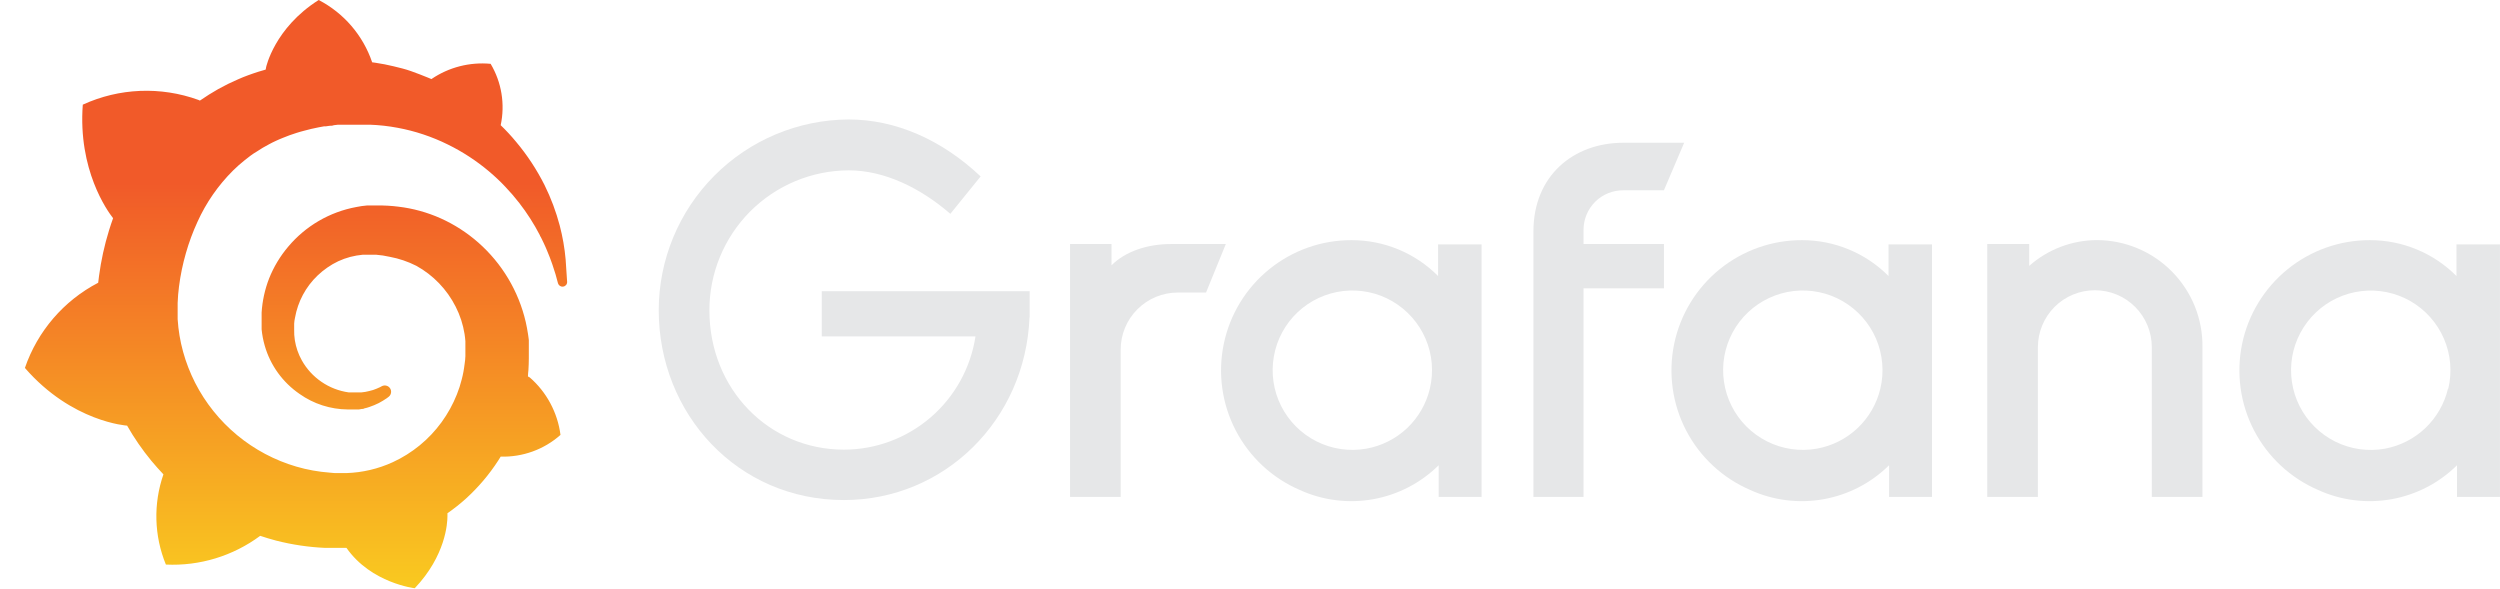
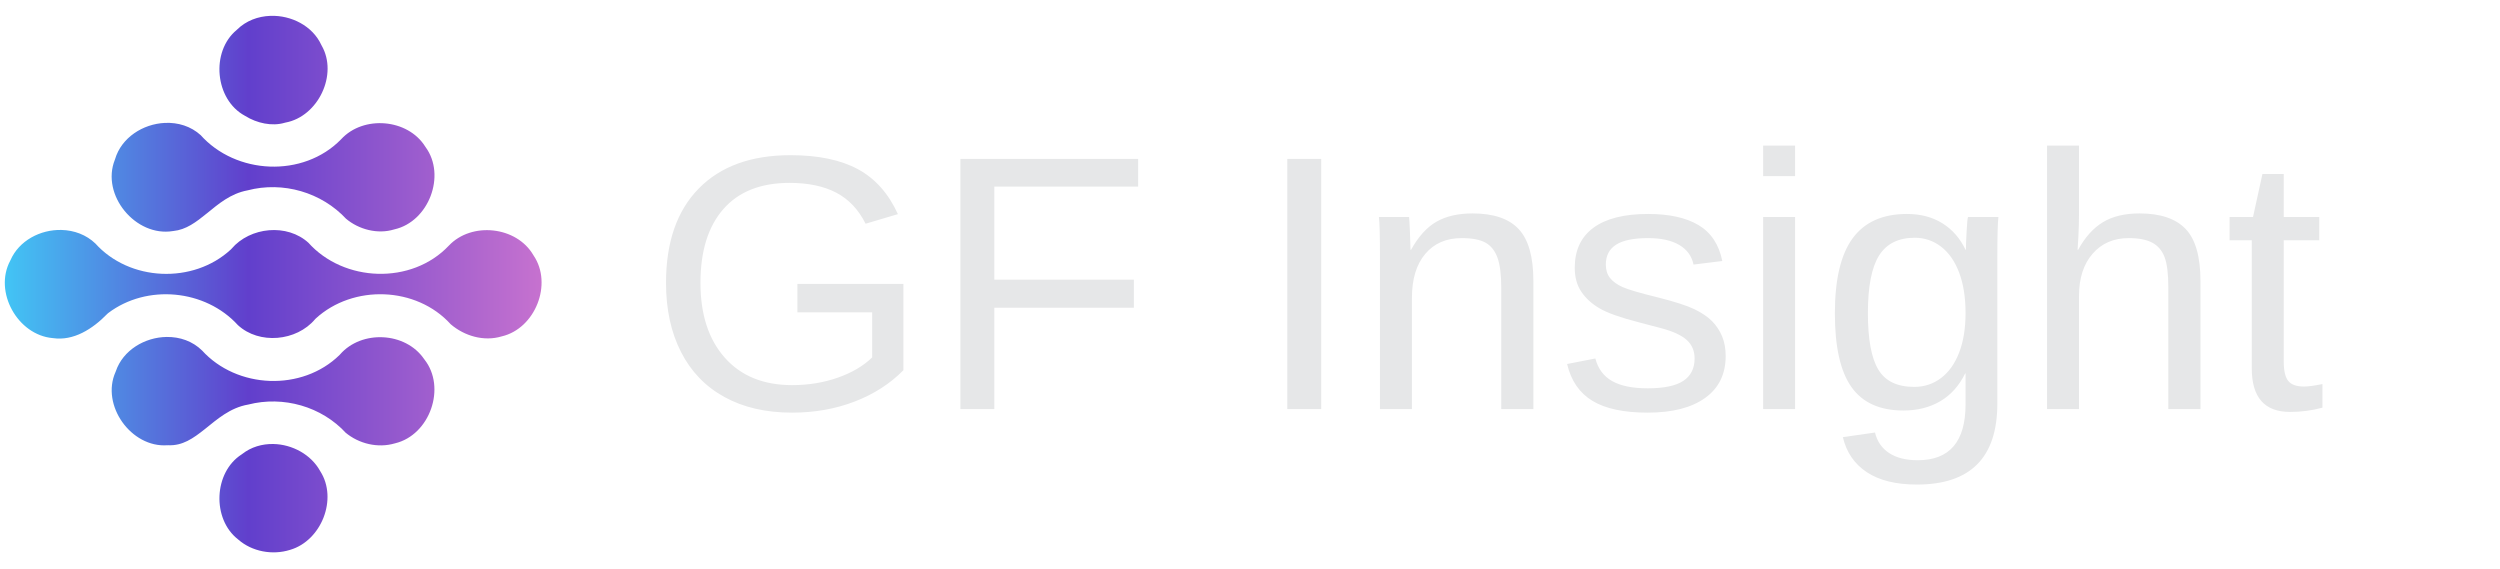
- <svg xmlns="http://www.w3.org/2000/svg" width="51" height="12" viewBox="0 0 51 12" fill="none">
-   <g id="Group">
-     <g id="Group_2">
-       <path id="Vector" d="M21.002 6.473C20.919 8.568 19.269 10.201 17.215 10.201C15.048 10.201 13.438 8.448 13.438 6.327C13.439 5.299 13.847 4.313 14.573 3.584C15.298 2.855 16.283 2.443 17.311 2.437C18.271 2.437 19.21 2.85 20.005 3.599L19.387 4.362C18.778 3.835 18.045 3.475 17.313 3.475C16.557 3.478 15.834 3.781 15.301 4.316C14.769 4.852 14.47 5.577 14.472 6.333C14.472 7.933 15.679 9.173 17.217 9.173C17.867 9.172 18.494 8.938 18.986 8.514C19.478 8.09 19.802 7.504 19.9 6.862H16.764V5.94H21.005V6.477L21.002 6.473Z" fill="#E6E7E8" />
-       <path id="Vector_2" d="M24.603 5.968H24.024C23.716 5.968 23.421 6.091 23.203 6.309C22.985 6.527 22.862 6.822 22.862 7.13V10.137H21.829V4.978H22.675V5.412C22.954 5.133 23.397 4.978 23.893 4.978H25.007L24.603 5.968Z" fill="#E6E7E8" />
-       <path id="Vector_3" d="M30.226 10.137H29.349V9.491C28.984 9.852 28.517 10.094 28.012 10.184C27.506 10.274 26.985 10.209 26.517 9.996C25.954 9.754 25.493 9.326 25.21 8.783C24.927 8.24 24.84 7.616 24.965 7.016C25.089 6.417 25.416 5.879 25.892 5.493C26.367 5.107 26.961 4.897 27.573 4.899C27.901 4.899 28.226 4.963 28.529 5.089C28.831 5.214 29.106 5.399 29.337 5.631V4.986H30.224V10.151L30.226 10.137ZM29.169 7.929C29.25 7.588 29.22 7.231 29.081 6.909C28.943 6.588 28.704 6.32 28.401 6.144C28.099 5.969 27.747 5.897 27.4 5.937C27.052 5.978 26.727 6.129 26.472 6.369C26.218 6.609 26.047 6.925 25.987 7.27C25.926 7.614 25.978 7.97 26.135 8.282C26.293 8.595 26.546 8.848 26.859 9.005C27.172 9.162 27.527 9.214 27.872 9.153C28.184 9.098 28.473 8.952 28.704 8.735C28.934 8.517 29.096 8.237 29.169 7.929Z" fill="#E6E7E8" />
-       <path id="Vector_4" d="M32.304 4.689V4.978H33.945V5.882H32.304V10.137H31.282V4.72C31.282 3.585 32.097 2.912 33.118 2.912H34.357L33.944 3.882H33.118C33.012 3.881 32.906 3.901 32.807 3.941C32.708 3.981 32.618 4.04 32.543 4.115C32.467 4.19 32.407 4.28 32.366 4.378C32.325 4.477 32.304 4.582 32.304 4.689Z" fill="#E6E7E8" />
-       <path id="Vector_5" d="M39.414 10.137H38.537V9.491C38.172 9.852 37.706 10.094 37.2 10.184C36.694 10.274 36.173 10.209 35.706 9.996C35.143 9.754 34.681 9.326 34.398 8.783C34.115 8.24 34.029 7.616 34.153 7.016C34.277 6.417 34.605 5.879 35.08 5.493C35.556 5.107 36.15 4.897 36.762 4.899C37.09 4.899 37.414 4.963 37.717 5.089C38.02 5.214 38.295 5.399 38.526 5.631V4.986H39.413V10.151L39.414 10.137ZM38.359 7.929C38.44 7.588 38.409 7.231 38.271 6.909C38.133 6.588 37.894 6.32 37.591 6.144C37.288 5.969 36.937 5.897 36.589 5.937C36.242 5.978 35.917 6.129 35.662 6.369C35.407 6.609 35.237 6.925 35.176 7.27C35.116 7.614 35.168 7.97 35.325 8.282C35.482 8.595 35.736 8.848 36.049 9.005C36.362 9.162 36.717 9.214 37.061 9.153C37.373 9.098 37.663 8.952 37.893 8.735C38.124 8.517 38.286 8.237 38.359 7.929Z" fill="#E6E7E8" />
-       <path id="Vector_6" d="M44.93 7.083V10.137H43.897V7.083C43.897 6.775 43.775 6.479 43.557 6.261C43.339 6.043 43.044 5.921 42.735 5.921C42.427 5.921 42.131 6.043 41.913 6.261C41.696 6.479 41.573 6.775 41.573 7.083V10.137H40.54V4.978H41.396V5.424C41.778 5.086 42.27 4.899 42.779 4.898C43.064 4.899 43.346 4.956 43.609 5.067C43.872 5.177 44.11 5.339 44.31 5.542C44.51 5.745 44.668 5.986 44.775 6.25C44.881 6.515 44.934 6.798 44.93 7.083Z" fill="#E6E7E8" />
-       <path id="Vector_7" d="M51 10.137H50.123V9.491C49.758 9.852 49.292 10.094 48.786 10.184C48.28 10.274 47.759 10.209 47.291 9.996C46.729 9.754 46.267 9.326 45.984 8.783C45.701 8.24 45.615 7.616 45.739 7.016C45.863 6.417 46.191 5.879 46.666 5.493C47.141 5.107 47.736 4.897 48.348 4.899C48.675 4.899 49 4.963 49.303 5.089C49.606 5.214 49.881 5.399 50.112 5.631V4.986H50.999V10.151L51 10.137ZM49.945 7.929C50.026 7.588 49.995 7.23 49.856 6.909C49.717 6.587 49.478 6.319 49.175 6.144C48.871 5.97 48.52 5.897 48.172 5.939C47.824 5.98 47.499 6.132 47.245 6.373C46.991 6.614 46.821 6.931 46.761 7.276C46.702 7.621 46.755 7.976 46.913 8.288C47.072 8.601 47.327 8.853 47.64 9.009C47.954 9.165 48.309 9.215 48.654 9.153C48.964 9.095 49.25 8.949 49.478 8.732C49.706 8.514 49.866 8.235 49.939 7.929H49.945Z" fill="#E6E7E8" />
-     </g>
-     <path id="Vector_8" d="M11.539 5.294C11.519 5.061 11.478 4.83 11.419 4.603C11.344 4.318 11.24 4.041 11.109 3.776C10.95 3.46 10.755 3.163 10.528 2.893C10.43 2.774 10.325 2.661 10.214 2.554C10.306 2.126 10.233 1.678 10.009 1.302C9.582 1.262 9.155 1.372 8.801 1.613L8.724 1.581C8.615 1.535 8.501 1.494 8.385 1.451C8.268 1.409 8.15 1.382 8.028 1.352C7.907 1.322 7.783 1.299 7.658 1.28L7.592 1.271C7.406 0.722 7.015 0.267 6.501 0C5.597 0.572 5.428 1.373 5.428 1.373C5.428 1.373 5.428 1.391 5.419 1.42L5.269 1.464C5.199 1.485 5.132 1.511 5.062 1.535C4.992 1.56 4.925 1.588 4.857 1.618C4.719 1.677 4.585 1.743 4.454 1.816C4.327 1.888 4.201 1.967 4.078 2.052L4.047 2.038C3.279 1.76 2.432 1.794 1.689 2.135C1.589 3.463 2.187 4.3 2.307 4.451C2.277 4.534 2.25 4.616 2.224 4.7C2.13 5.004 2.062 5.315 2.02 5.63C2.013 5.675 2.008 5.722 2.003 5.768C1.3 6.134 0.765 6.757 0.508 7.506C1.471 8.614 2.593 8.683 2.593 8.683C2.738 8.937 2.904 9.178 3.09 9.403C3.168 9.497 3.251 9.589 3.334 9.677C3.126 10.276 3.143 10.93 3.384 11.517C4.073 11.55 4.753 11.342 5.308 10.931C5.415 10.967 5.522 10.999 5.632 11.028C5.96 11.112 6.296 11.162 6.635 11.177C6.719 11.177 6.803 11.177 6.893 11.177H7.015H7.068C7.572 11.898 8.461 12 8.461 12C9.092 11.334 9.128 10.674 9.128 10.53V10.501C9.128 10.491 9.128 10.481 9.128 10.47C9.261 10.378 9.387 10.278 9.507 10.17C9.758 9.941 9.979 9.681 10.164 9.395L10.214 9.315C10.662 9.328 11.098 9.17 11.434 8.872C11.375 8.416 11.15 7.996 10.802 7.695H10.793L10.785 7.688L10.77 7.678C10.77 7.633 10.777 7.589 10.78 7.549C10.785 7.469 10.788 7.389 10.788 7.309V7.18V7.129V7.062C10.788 7.039 10.788 7.018 10.788 6.998C10.788 6.977 10.788 6.956 10.788 6.936L10.78 6.874L10.771 6.812C10.759 6.73 10.743 6.649 10.725 6.568C10.579 5.939 10.24 5.373 9.756 4.947C9.527 4.746 9.27 4.58 8.992 4.455C8.717 4.332 8.425 4.251 8.126 4.216C7.985 4.198 7.843 4.19 7.7 4.192H7.594H7.543H7.485C7.413 4.198 7.341 4.208 7.27 4.223C6.726 4.323 6.233 4.61 5.877 5.035C5.714 5.228 5.583 5.446 5.49 5.68C5.403 5.903 5.352 6.137 5.337 6.375C5.337 6.432 5.337 6.49 5.337 6.546C5.337 6.56 5.337 6.574 5.337 6.588V6.635C5.337 6.662 5.337 6.69 5.337 6.717C5.348 6.831 5.369 6.943 5.401 7.053C5.516 7.454 5.768 7.801 6.112 8.037C6.399 8.24 6.742 8.35 7.093 8.353H7.213H7.263H7.277H7.292H7.322L7.379 8.343C7.397 8.343 7.415 8.343 7.433 8.331C7.468 8.324 7.503 8.314 7.536 8.302C7.601 8.28 7.665 8.254 7.726 8.223C7.783 8.193 7.838 8.16 7.89 8.124L7.933 8.091C7.957 8.071 7.973 8.042 7.977 8.011C7.982 7.98 7.975 7.948 7.958 7.922C7.94 7.895 7.914 7.876 7.883 7.868C7.853 7.86 7.82 7.863 7.792 7.877L7.753 7.898C7.707 7.92 7.66 7.939 7.611 7.956C7.56 7.971 7.508 7.984 7.455 7.994L7.372 8.005H7.331H7.25H7.199H7.181H7.159H7.114C6.915 7.977 6.725 7.904 6.559 7.79C6.393 7.677 6.255 7.527 6.157 7.351C6.086 7.224 6.038 7.086 6.015 6.942C6.003 6.869 5.999 6.794 6.001 6.72C6.001 6.699 6.001 6.68 6.001 6.659V6.632C6.001 6.622 6.001 6.613 6.001 6.602C6.001 6.562 6.011 6.522 6.018 6.482C6.076 6.153 6.237 5.851 6.479 5.62C6.541 5.561 6.607 5.507 6.678 5.458C6.748 5.409 6.823 5.366 6.901 5.329C6.98 5.293 7.061 5.263 7.145 5.241C7.23 5.219 7.316 5.204 7.403 5.196C7.447 5.196 7.491 5.196 7.532 5.196H7.633H7.669C7.764 5.203 7.858 5.218 7.951 5.239C8.14 5.274 8.323 5.336 8.494 5.423C8.839 5.614 9.117 5.904 9.295 6.255C9.385 6.431 9.446 6.619 9.477 6.814C9.485 6.863 9.49 6.912 9.494 6.961V6.999V7.036C9.495 7.049 9.495 7.061 9.494 7.074C9.495 7.085 9.495 7.097 9.494 7.109V7.177C9.494 7.202 9.494 7.24 9.494 7.265C9.494 7.319 9.485 7.372 9.478 7.426C9.472 7.48 9.463 7.532 9.454 7.585C9.445 7.638 9.432 7.69 9.419 7.741C9.393 7.845 9.36 7.948 9.32 8.047C9.24 8.248 9.135 8.438 9.008 8.613C8.751 8.966 8.408 9.247 8.012 9.429C7.715 9.565 7.394 9.64 7.068 9.651H6.904C6.845 9.651 6.787 9.651 6.729 9.642C6.498 9.625 6.269 9.584 6.046 9.519C5.604 9.39 5.192 9.171 4.837 8.877C4.482 8.583 4.19 8.219 3.98 7.808C3.878 7.606 3.795 7.394 3.735 7.176C3.675 6.958 3.638 6.736 3.624 6.511V6.468V6.264C3.624 6.237 3.624 6.21 3.624 6.181C3.628 6.068 3.637 5.955 3.652 5.843C3.666 5.729 3.686 5.615 3.709 5.501C3.732 5.387 3.761 5.275 3.792 5.165C3.854 4.947 3.933 4.733 4.028 4.527C4.204 4.136 4.451 3.78 4.756 3.477C4.829 3.405 4.906 3.337 4.986 3.273C5.065 3.21 5.147 3.144 5.233 3.095C5.316 3.039 5.402 2.988 5.491 2.942C5.535 2.917 5.581 2.896 5.627 2.874L5.696 2.843L5.766 2.814C5.859 2.774 5.956 2.741 6.053 2.71L6.126 2.688L6.2 2.668C6.249 2.654 6.299 2.642 6.348 2.63L6.423 2.614L6.498 2.598L6.574 2.584L6.612 2.577H6.649L6.725 2.566C6.754 2.566 6.782 2.566 6.811 2.554L6.896 2.544H6.95H6.986H7.025H7.111H7.154H7.184H7.257C7.355 2.544 7.452 2.544 7.548 2.544C7.737 2.551 7.926 2.572 8.112 2.607C8.468 2.673 8.812 2.788 9.136 2.948C9.436 3.095 9.716 3.278 9.972 3.493L10.017 3.532L10.061 3.57L10.147 3.649C10.176 3.675 10.203 3.702 10.23 3.729C10.257 3.756 10.284 3.783 10.309 3.811C10.409 3.916 10.504 4.026 10.593 4.141C10.753 4.347 10.894 4.568 11.014 4.8C11.014 4.813 11.028 4.826 11.034 4.84L11.054 4.88C11.067 4.906 11.08 4.931 11.091 4.957C11.103 4.983 11.116 5.009 11.126 5.033L11.158 5.108C11.2 5.208 11.237 5.302 11.267 5.391C11.317 5.534 11.355 5.665 11.383 5.779C11.389 5.8 11.403 5.819 11.422 5.832C11.44 5.844 11.463 5.85 11.485 5.847C11.508 5.845 11.529 5.834 11.544 5.818C11.56 5.802 11.569 5.78 11.57 5.758C11.556 5.599 11.553 5.457 11.539 5.294Z" fill="url(#paint0_linear_121_904)" />
-   </g>
+ <svg xmlns="http://www.w3.org/2000/svg" viewBox="0 0 440 100">
  <defs>
-     <linearGradient id="paint0_linear_121_904" x1="6.036" y1="14.697" x2="6.036" y2="3.736" gradientUnits="userSpaceOnUse">
-       <stop stop-color="#FCEE1D" />
-       <stop offset="1" stop-color="#F15A29" />
+     <linearGradient id="gf-insight-gradient" x1="13.411" y1="182.5" x2="337.589" y2="182.5" gradientUnits="userSpaceOnUse">
+       <stop offset="0" stop-color="#41c9f6" />
+       <stop offset="0.455" stop-color="#613fcc" />
+       <stop offset="1" stop-color="#c973cf" />
    </linearGradient>
  </defs>
+   <g transform="scale(0.2739726)">
+     <path fill="url(#gf-insight-gradient)" d="m 173.895,24.971 c -7.312,0.25 -14.33,2.865 -19.594,8.047 a 4.411,4.411 0 0 1 -0.281,0.256 c -15.361,12.717 -12.78,40.864 4.818,50.346 a 4.411,4.411 0 0 1 0.24,0.139 c 6.863,4.277 15.755,6.208 23.16,4 a 4.411,4.411 0 0 1 0.457,-0.111 c 19.21,-3.553 31.03,-28.269 21.225,-45.277 a 4.411,4.411 0 0 1 -0.184,-0.354 C 198.577,30.843 186.081,24.554 173.895,24.971 Z M 111.852,87.84 C 98.988,88.435 86.388,96.463 82.639,109.09 a 4.411,4.411 0 0 1 -0.133,0.383 c -8.288,20.722 12.209,45.452 34.047,41.883 a 4.411,4.411 0 0 1 0.279,-0.035 c 7.467,-0.735 13.301,-5.143 19.859,-10.475 6.534,-5.312 13.692,-11.521 23.725,-13.398 20.811,-5.444 43.48,1.111 58.094,16.912 L 218.137,144 c 7.635,6.521 18.811,9.327 28.293,6.416 a 4.411,4.411 0 0 1 0.316,-0.084 c 20.06,-4.566 30.427,-31.624 18.236,-48.283 a 4.411,4.411 0 0 1 -0.182,-0.27 C 254.557,85.376 228.489,83.198 215.414,97.41 a 4.411,4.411 0 0 1 -0.092,0.096 C 193.132,120.216 153.526,118.31 132.684,94.783 l 0.322,0.328 C 127.164,89.761 119.57,87.483 111.852,87.84 Z M 51.137,150.701 c -12.354,-0.301 -24.894,6.228 -29.936,17.764 a 4.411,4.411 0 0 1 -0.15,0.314 c -9.787,18.31 4.362,43.595 24.883,45.418 a 4.411,4.411 0 0 1 0.246,0.027 c 11.976,1.745 23.15,-5.243 31.92,-14.277 a 4.411,4.411 0 0 1 0.502,-0.445 c 22.685,-17.172 57.003,-13.941 76.162,7.082 12.518,11.56 34.405,9.506 45.316,-3.457 a 4.411,4.411 0 0 1 0.395,-0.412 c 21.98,-20.151 59.109,-18.874 79.248,3.346 8.186,7.015 19.584,10.215 29.771,7.189 a 4.411,4.411 0 0 1 0.248,-0.066 c 19.61,-4.601 30.022,-30.748 18.66,-47.486 a 4.411,4.411 0 0 1 -0.162,-0.258 c -9.828,-16.876 -36.186,-19.713 -49.59,-5.539 l 0.002,-0.004 c -21.818,23.111 -61.717,21.651 -82.645,-1.859 l 0.299,0.305 c -12.527,-11.599 -34.347,-9.48 -45.324,3.449 a 4.411,4.411 0 0 1 -0.365,0.383 c -22.079,20.425 -59.592,18.834 -79.691,-3.672 l 0.223,0.232 c -5.432,-5.253 -12.599,-7.852 -20.012,-8.033 z m 61.836,62.834 c -12.839,0.143 -25.7,7.73 -29.9,20.148 a 4.411,4.411 0 0 1 -0.152,0.387 c -8.759,19.578 9.187,44.629 30.432,43.057 a 4.411,4.411 0 0 1 0.525,-0.008 c 8.336,0.376 14.492,-3.904 21.549,-9.52 7.036,-5.598 14.646,-12.521 25.428,-14.369 20.53,-5.25 43.109,1.092 57.496,16.857 l -0.43,-0.412 c 7.939,6.636 19.056,9.258 28.928,6.377 a 4.411,4.411 0 0 1 0.213,-0.057 c 20.412,-4.872 30.275,-32.79 17.199,-49.287 a 4.411,4.411 0 0 1 -0.178,-0.242 c -10.943,-15.927 -36.699,-17.192 -49.373,-2.615 a 4.411,4.411 0 0 1 -0.238,0.254 c -21.976,21.564 -60.298,19.999 -80.861,-2.736 l 0.172,0.18 c -5.629,-5.56 -13.105,-8.1 -20.809,-8.014 z m 62.637,62.863 c -6.602,-0.128 -13.067,1.746 -18.346,5.889 a 4.411,4.411 0 0 1 -0.34,0.242 c -16.425,10.541 -17.481,37.908 -2.078,49.877 a 4.411,4.411 0 0 1 0.195,0.162 c 8.046,7.035 20.022,9.233 30.293,6.014 a 4.411,4.411 0 0 1 0.082,-0.023 c 18.348,-5.367 28.122,-29.879 17.746,-46.125 a 4.411,4.411 0 0 1 -0.145,-0.242 c -5.333,-9.657 -16.405,-15.579 -27.408,-15.793 z" transform="matrix(1.093925,0,0,1.093925,-16.47362,-17.13251)" />
+   </g>
+   <text x="114" y="72" fill="#e6e7e8" font-family="Arial, Helvetica, sans-serif" font-size="64" font-weight="500">GF Insight</text>
</svg>
